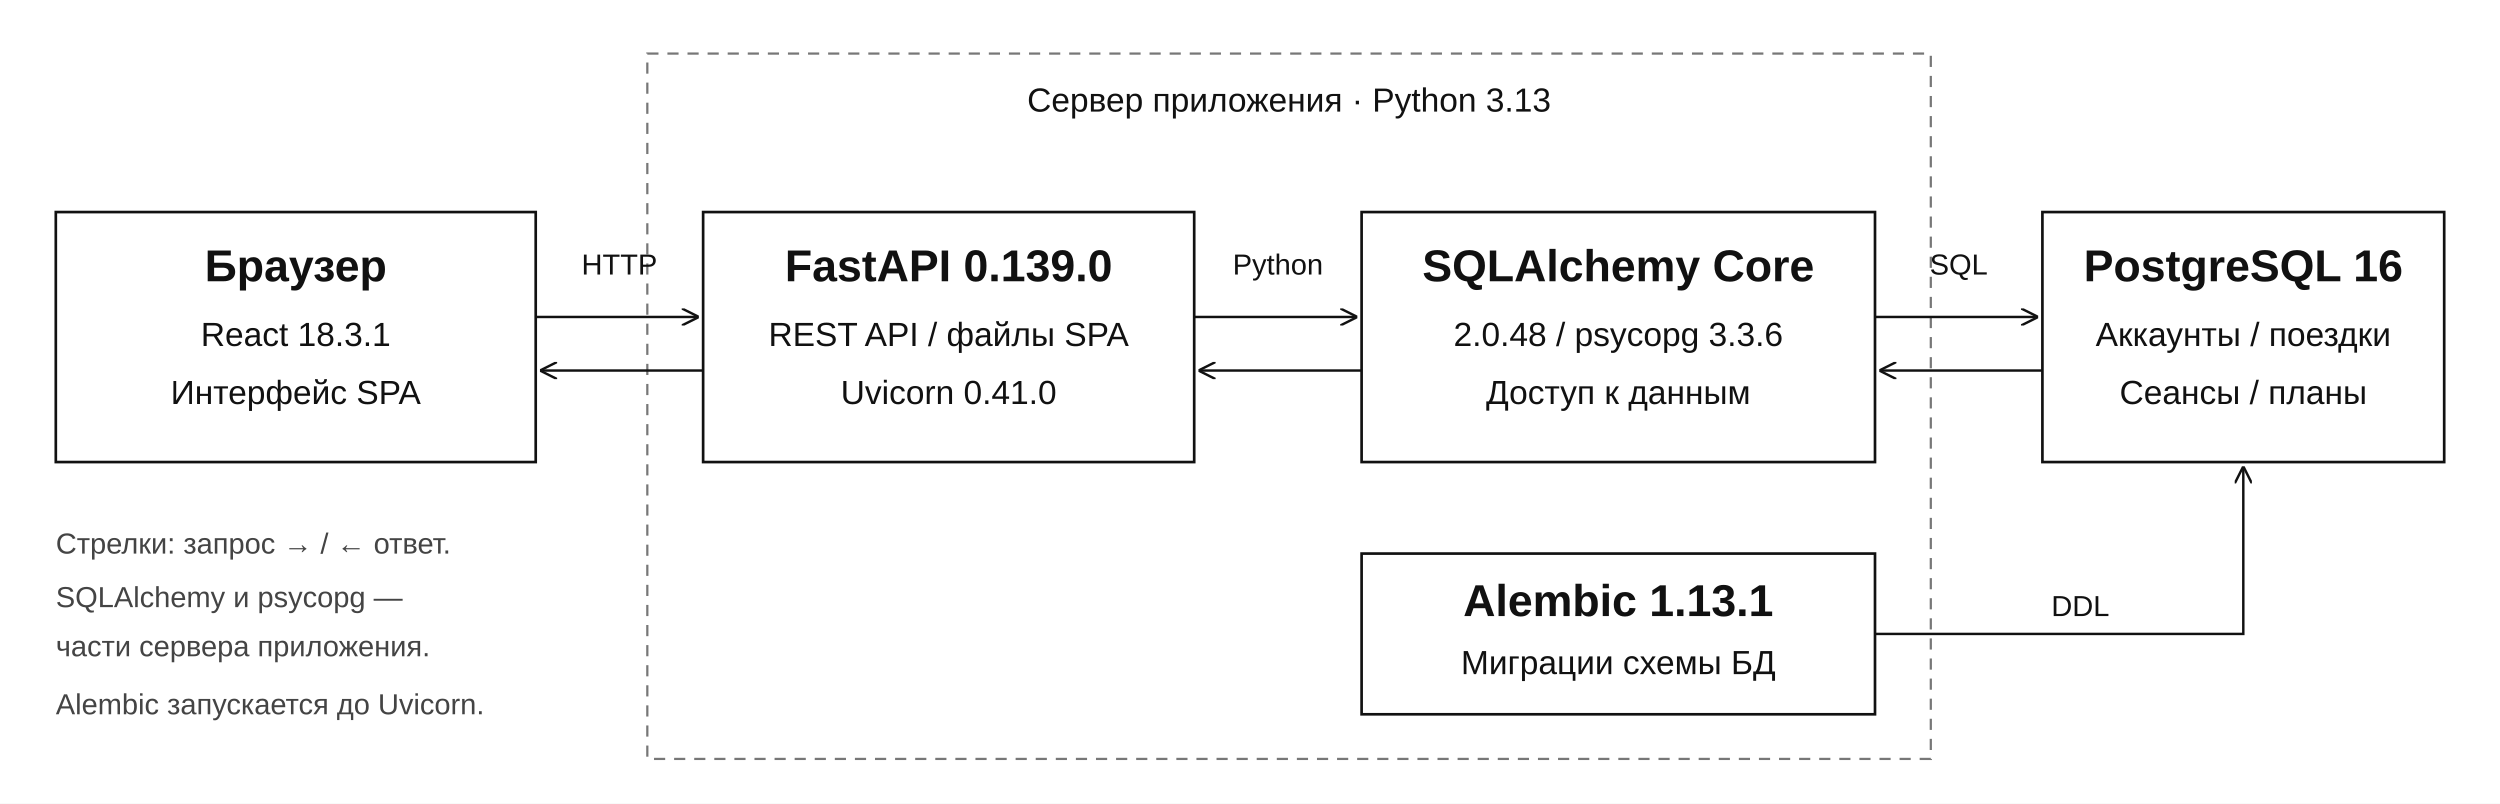
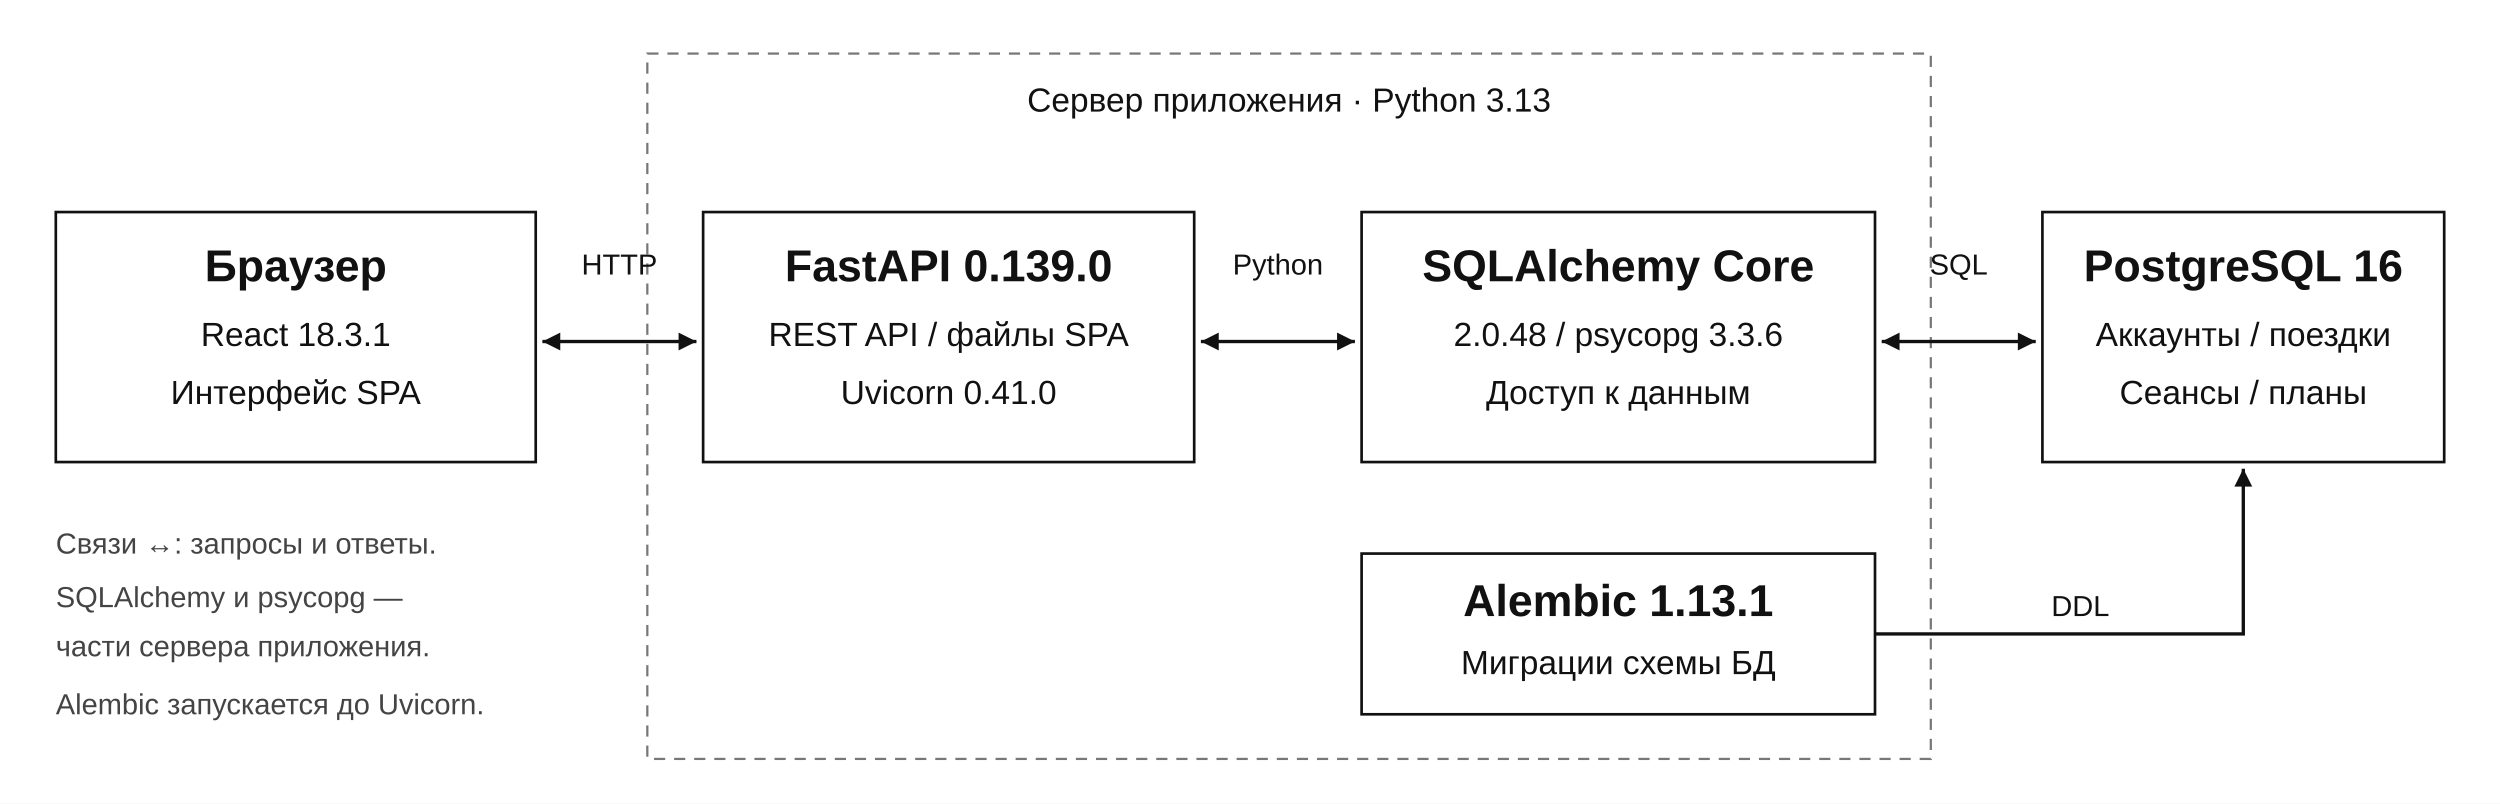
<svg xmlns="http://www.w3.org/2000/svg" width="1120" height="360" viewBox="0 0 1120 360" font-family="Arial, sans-serif" role="img" aria-labelledby="title description">
  <defs>
-     <marker id="arrow" markerWidth="7" markerHeight="7" refX="6" refY="3.5" orient="auto" markerUnits="strokeWidth">
-       <path d="M0 0 L7 3.5 L0 7" fill="none" stroke="#111" stroke-width="1" />
+     <marker id="arrow" markerWidth="8" markerHeight="8" viewBox="0 0 8 8" refX="8" refY="4" orient="auto-start-reverse" markerUnits="userSpaceOnUse">
+       <path d="M0 0 L8 4 L0 8 Z" fill="#111" />
    </marker>
  </defs>
  <rect width="1120" height="360" fill="#fff" />
  <g fill="none" stroke="#777" stroke-width="1" stroke-dasharray="5 4">
    <rect x="290" y="24" width="575" height="316" />
  </g>
  <g fill="#111" font-size="15" text-anchor="middle">
    <text x="577.5" y="50">Сервер приложения · Python 3.13</text>
  </g>
  <g fill="#fff" stroke="#111" stroke-width="1.2">
    <rect x="25" y="95" width="215" height="112" />
    <rect x="315" y="95" width="220" height="112" />
    <rect x="610" y="95" width="230" height="112" />
    <rect x="915" y="95" width="180" height="112" />
    <rect x="610" y="248" width="230" height="72" />
  </g>
  <g fill="#111" text-anchor="middle">
    <g font-size="20" font-weight="bold">
      <text x="132.5" y="126">Браузер</text>
      <text x="425" y="126">FastAPI 0.139.0</text>
      <text x="725" y="126">SQLAlchemy Core</text>
      <text x="1005" y="126">PostgreSQL 16</text>
      <text x="725" y="276">Alembic 1.13.1</text>
    </g>
    <g font-size="15">
      <text x="132.5" y="155">React 18.3.1</text>
      <text x="132.5" y="181">Интерфейс SPA</text>
      <text x="425" y="155">REST API / файлы SPA</text>
      <text x="425" y="181">Uvicorn 0.41.0</text>
      <text x="725" y="155">2.0.48 / psycopg 3.3.6</text>
      <text x="725" y="181">Доступ к данным</text>
      <text x="1005" y="155">Аккаунты / поездки</text>
      <text x="1005" y="181">Сеансы / планы</text>
      <text x="725" y="302">Миграции схемы БД</text>
    </g>
    <g font-size="13">
      <text x="277.5" y="123">HTTP</text>
      <text x="572.5" y="123">Python</text>
      <text x="877.5" y="123">SQL</text>
      <text x="932" y="276">DDL</text>
    </g>
  </g>
-   <g fill="none" stroke="#111" stroke-width="1.1" marker-end="url(#arrow)">
-     <path d="M240 142 H312" />
-     <path d="M315 166 H243" />
-     <path d="M535 142 H607" />
-     <path d="M610 166 H538" />
-     <path d="M840 142 H912" />
-     <path d="M915 166 H843" />
+   <g fill="none" stroke="#111" stroke-width="1.5" marker-start="url(#arrow)" marker-end="url(#arrow)">
+     <path d="M243 153 H312" />
+     <path d="M538 153 H607" />
+     <path d="M843 153 H912" />
+   </g>
+   <g fill="none" stroke="#111" stroke-width="1.5" marker-end="url(#arrow)">
    <path d="M840 284 H1005 V210" />
  </g>
  <g fill="#444" font-size="13">
-     <text x="25" y="248">Стрелки: запрос → / ← ответ.</text>
+     <text x="25" y="248">Связи ↔: запросы и ответы.</text>
    <text x="25" y="272">SQLAlchemy и psycopg —</text>
    <text x="25" y="294">части сервера приложения.</text>
    <text x="25" y="320">Alembic запускается до Uvicorn.</text>
  </g>
</svg>
